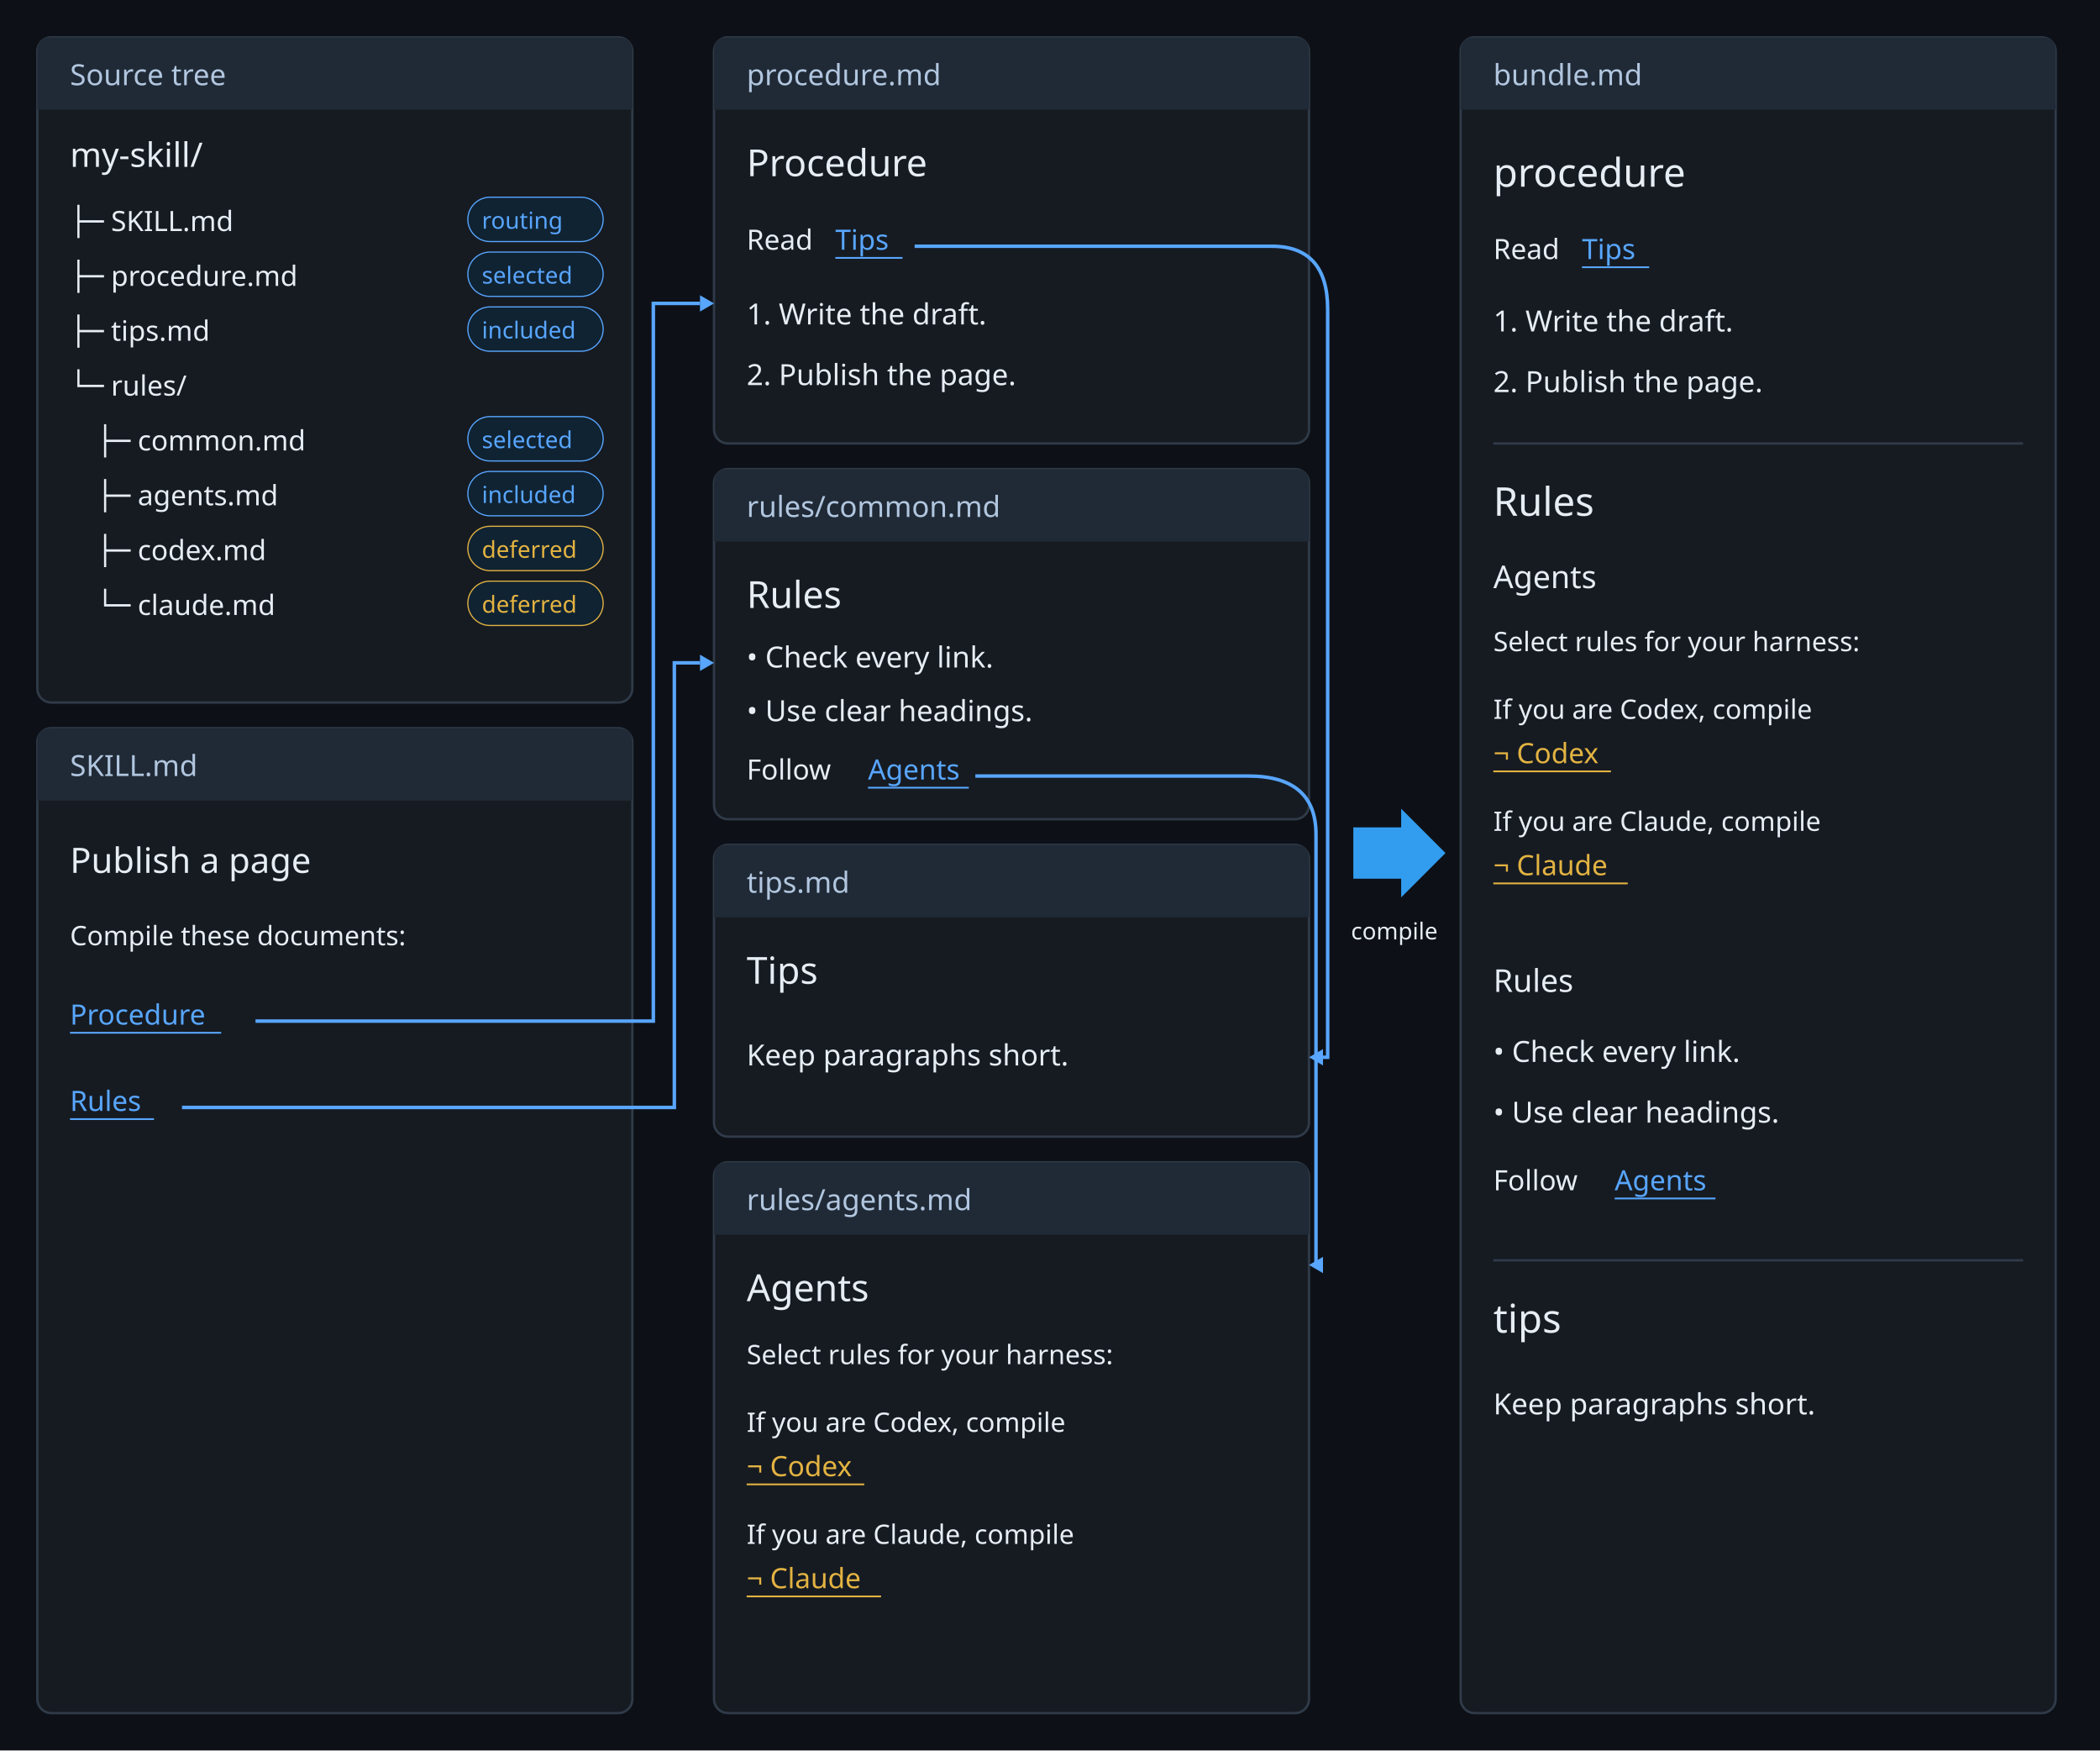
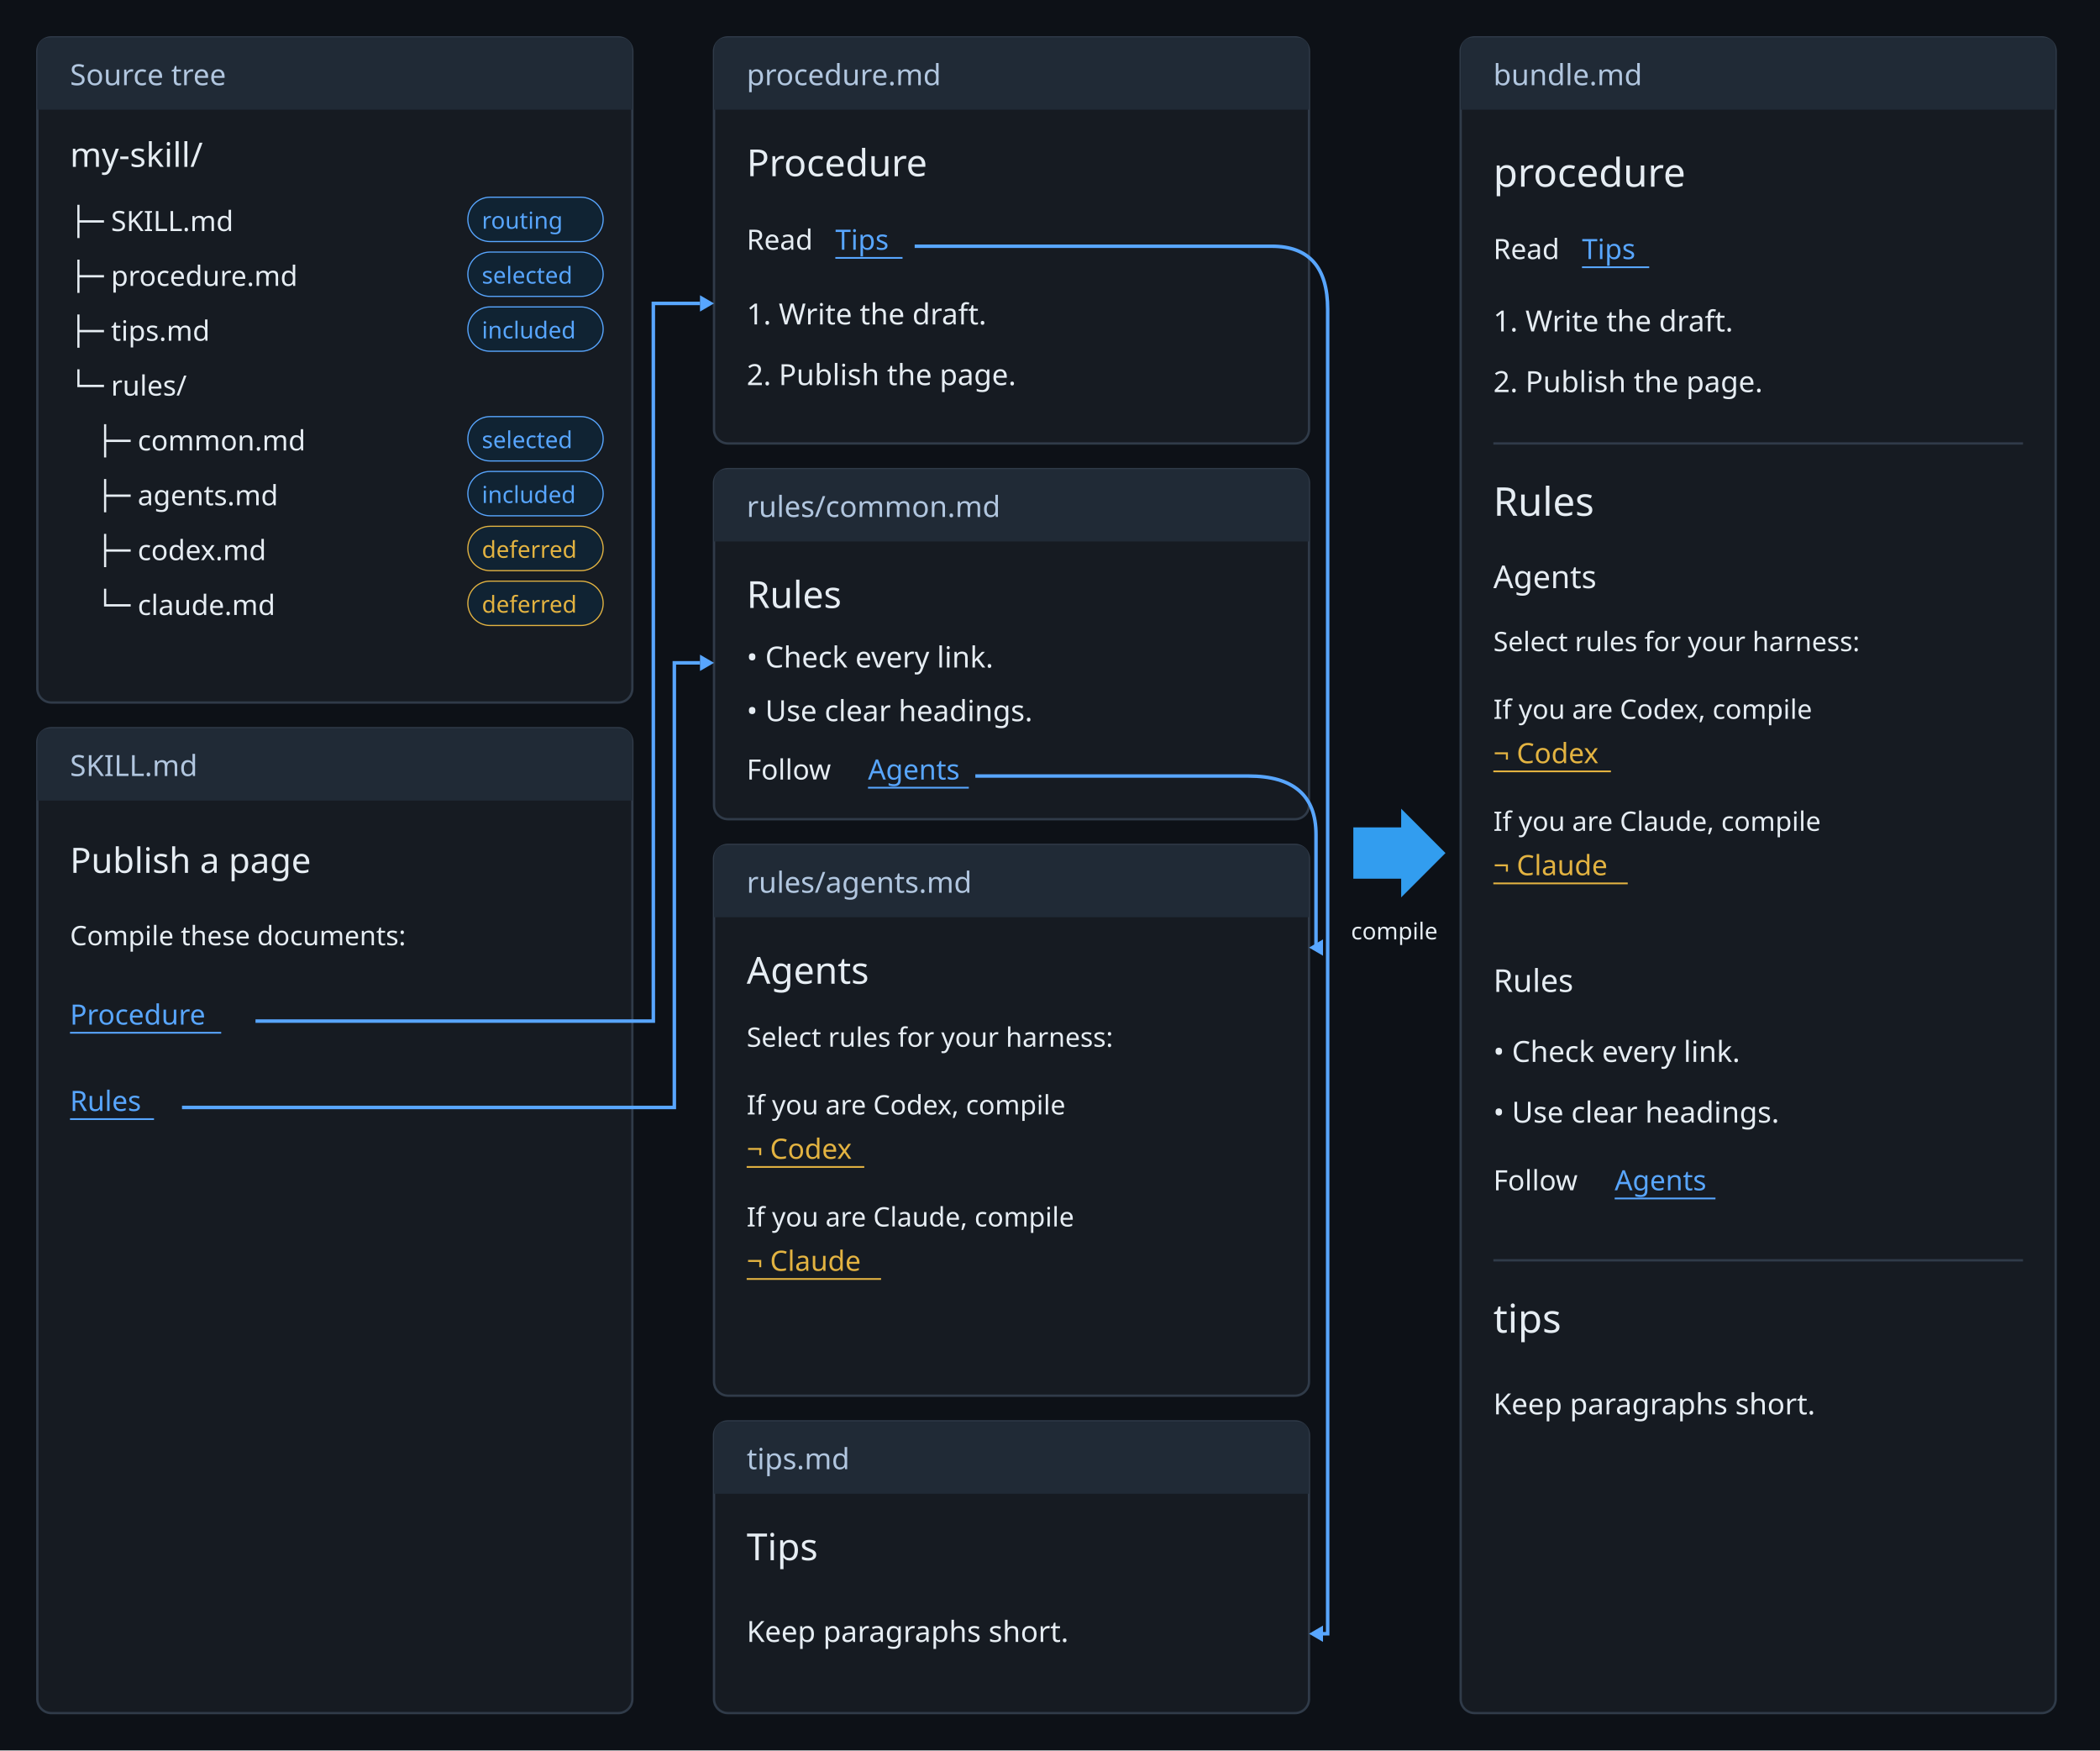
<svg xmlns="http://www.w3.org/2000/svg" width="1800" height="1500" viewBox="0 0 1800 1500" role="img" aria-labelledby="title description">
  <rect width="1800" height="1500" fill="#0d1117" />
  <g font-family="IBM Plex Mono" xml:space="preserve">
    <rect x="32" y="32" width="510" height="570" rx="12" fill="#161b22" stroke="#303b49" stroke-width="2" />
    <path d="M44 32 H530 Q542 32 542 44 V94 H32 V44 Q32 32 44 32" fill="#202a36" />
    <text x="60" y="73" font-size="25" fill="#b1c6df" font-weight="400">Source tree</text>
    <rect x="32" y="624" width="510" height="844" rx="12" fill="#161b22" stroke="#303b49" stroke-width="2" />
    <path d="M44 624 H530 Q542 624 542 636 V686 H32 V636 Q32 624 44 624" fill="#202a36" />
    <text x="60" y="665" font-size="25" fill="#b1c6df" font-weight="400">SKILL.md</text>
    <rect x="612" y="32" width="510" height="348" rx="12" fill="#161b22" stroke="#303b49" stroke-width="2" />
    <path d="M624 32 H1110 Q1122 32 1122 44 V94 H612 V44 Q612 32 624 32" fill="#202a36" />
    <text x="640" y="73" font-size="25" fill="#b1c6df" font-weight="400">procedure.md</text>
    <rect x="612" y="402" width="510" height="300" rx="12" fill="#161b22" stroke="#303b49" stroke-width="2" />
    <path d="M624 402 H1110 Q1122 402 1122 414 V464 H612 V414 Q612 402 624 402" fill="#202a36" />
    <text x="640" y="443" font-size="25" fill="#b1c6df" font-weight="400">rules/common.md</text>
-     <rect x="612" y="724" width="510" height="250" rx="12" fill="#161b22" stroke="#303b49" stroke-width="2" />
-     <path d="M624 724 H1110 Q1122 724 1122 736 V786 H612 V736 Q612 724 624 724" fill="#202a36" />
-     <text x="640" y="765" font-size="25" fill="#b1c6df" font-weight="400">tips.md</text>
-     <rect x="612" y="996" width="510" height="472" rx="12" fill="#161b22" stroke="#303b49" stroke-width="2" />
-     <path d="M624 996 H1110 Q1122 996 1122 1008 V1058 H612 V1008 Q612 996 624 996" fill="#202a36" />
-     <text x="640" y="1037" font-size="25" fill="#b1c6df" font-weight="400">rules/agents.md</text>
+     <g transform="translate(0,494)">
+       <rect x="612" y="724" width="510" height="250" rx="12" fill="#161b22" stroke="#303b49" stroke-width="2" />
+       <path d="M624 724 H1110 Q1122 724 1122 736 V786 H612 V736 Q612 724 624 724" fill="#202a36" />
+     </g>
+     <g transform="translate(0,494)">
+       <text x="640" y="765" font-size="25" fill="#b1c6df" font-weight="400">tips.md</text>
+     </g>
+     <g transform="translate(0,-272)">
+       <rect x="612" y="996" width="510" height="472" rx="12" fill="#161b22" stroke="#303b49" stroke-width="2" />
+       <path d="M624 996 H1110 Q1122 996 1122 1008 V1058 H612 V1008 Q612 996 624 996" fill="#202a36" />
+     </g>
+     <g transform="translate(0,-272)">
+       <text x="640" y="1037" font-size="25" fill="#b1c6df" font-weight="400">rules/agents.md</text>
+     </g>
    <rect x="1252" y="32" width="510" height="1436" rx="12" fill="#161b22" stroke="#303b49" stroke-width="2" />
    <path d="M1264 32 H1750 Q1762 32 1762 44 V94 H1252 V44 Q1252 32 1264 32" fill="#202a36" />
    <text x="1280" y="73" font-size="25" fill="#b1c6df" font-weight="400">bundle.md</text>
    <text x="60" y="143" font-size="29" fill="#e6edf3" font-weight="400">my-skill/</text>
    <text x="60" y="198" font-size="24" fill="#e6edf3">├─ SKILL.md</text>
    <rect x="401" y="169" width="116" height="38" rx="19" fill="#102333" stroke="#58a6ff" />
    <text x="413" y="196" font-size="20" fill="#58a6ff">routing</text>
    <text x="60" y="245" font-size="24" fill="#e6edf3">├─ procedure.md</text>
    <rect x="401" y="216" width="116" height="38" rx="19" fill="#102333" stroke="#58a6ff" />
    <text x="413" y="243" font-size="20" fill="#58a6ff">selected</text>
    <text x="60" y="292" font-size="24" fill="#e6edf3">├─ tips.md</text>
    <rect x="401" y="263" width="116" height="38" rx="19" fill="#102333" stroke="#58a6ff" />
    <text x="413" y="290" font-size="20" fill="#58a6ff">included</text>
    <text x="60" y="339" font-size="24" fill="#e6edf3">└─ rules/</text>
    <text x="60" y="386" font-size="24" fill="#e6edf3">   ├─ common.md</text>
    <rect x="401" y="357" width="116" height="38" rx="19" fill="#102333" stroke="#58a6ff" />
    <text x="413" y="384" font-size="20" fill="#58a6ff">selected</text>
    <text x="60" y="433" font-size="24" fill="#e6edf3">   ├─ agents.md</text>
    <rect x="401" y="404" width="116" height="38" rx="19" fill="#102333" stroke="#58a6ff" />
    <text x="413" y="431" font-size="20" fill="#58a6ff">included</text>
    <text x="60" y="480" font-size="24" fill="#e6edf3">   ├─ codex.md</text>
    <rect x="401" y="451" width="116" height="38" rx="19" fill="#102333" stroke="#e3b341" />
    <text x="413" y="478" font-size="20" fill="#e3b341">deferred</text>
    <text x="60" y="527" font-size="24" fill="#e6edf3">   └─ claude.md</text>
    <rect x="401" y="498" width="116" height="38" rx="19" fill="#102333" stroke="#e3b341" />
    <text x="413" y="525" font-size="20" fill="#e3b341">deferred</text>
    <text x="60" y="748" font-size="30" fill="#e6edf3" font-weight="500">Publish a page</text>
    <text x="60" y="810" font-size="23" fill="#e6edf3" font-weight="400">Compile these documents:</text>
    <text x="60" y="878" font-size="24" fill="#58a6ff" font-weight="400">Procedure</text>
    <path d="M60 885 h129.6" stroke="#58a6ff" stroke-width="1.5" />
    <text x="60" y="952" font-size="24" fill="#58a6ff" font-weight="400">Rules</text>
    <path d="M60 959 h72.0" stroke="#58a6ff" stroke-width="1.5" />
    <text x="640" y="151" font-size="32" fill="#e6edf3" font-weight="500">Procedure</text>
    <text x="640" y="214" font-size="24" fill="#e6edf3" font-weight="400">Read</text>
    <text x="716" y="214" font-size="24" fill="#58a6ff" font-weight="400">Tips</text>
    <path d="M716 221 h57.6" stroke="#58a6ff" stroke-width="1.5" />
    <text x="640" y="278" font-size="25" fill="#e6edf3" font-weight="400">1. Write the draft.</text>
    <text x="640" y="330" font-size="25" fill="#e6edf3" font-weight="400">2. Publish the page.</text>
    <text x="640" y="521" font-size="32" fill="#e6edf3" font-weight="500">Rules</text>
    <text x="640" y="572" font-size="25" fill="#e6edf3" font-weight="400">• Check every link.</text>
    <text x="640" y="618" font-size="25" fill="#e6edf3" font-weight="400">• Use clear headings.</text>
    <text x="640" y="668" font-size="24" fill="#e6edf3" font-weight="400">Follow</text>
    <text x="744" y="668" font-size="24" fill="#58a6ff" font-weight="400">Agents</text>
    <path d="M744 675 h86.4" stroke="#58a6ff" stroke-width="1.5" />
-     <text x="640" y="843" font-size="32" fill="#e6edf3" font-weight="500">Tips</text>
-     <text x="640" y="913" font-size="25" fill="#e6edf3" font-weight="400">Keep paragraphs short.</text>
-     <text x="640" y="1115" font-size="32" fill="#e6edf3" font-weight="500">Agents</text>
-     <text x="640" y="1169" font-size="23" fill="#e6edf3" font-weight="400">Select rules for your harness:</text>
-     <text x="640" y="1227" font-size="23" fill="#e6edf3" font-weight="400">If you are Codex, compile</text>
-     <text x="640" y="1265" font-size="24" fill="#e3b341" font-weight="400">¬ Codex</text>
-     <path d="M640 1272 h100.8" stroke="#e3b341" stroke-width="1.5" />
-     <text x="640" y="1323" font-size="23" fill="#e6edf3" font-weight="400">If you are Claude, compile</text>
-     <text x="640" y="1361" font-size="24" fill="#e3b341" font-weight="400">¬ Claude</text>
-     <path d="M640 1368 h115.2" stroke="#e3b341" stroke-width="1.5" />
+     <g transform="translate(0,494)">
+       <text x="640" y="843" font-size="32" fill="#e6edf3" font-weight="500">Tips</text>
+     </g>
+     <g transform="translate(0,494)">
+       <text x="640" y="913" font-size="25" fill="#e6edf3" font-weight="400">Keep paragraphs short.</text>
+     </g>
+     <g transform="translate(0,-272)">
+       <text x="640" y="1115" font-size="32" fill="#e6edf3" font-weight="500">Agents</text>
+     </g>
+     <g transform="translate(0,-272)">
+       <text x="640" y="1169" font-size="23" fill="#e6edf3" font-weight="400">Select rules for your harness:</text>
+     </g>
+     <g transform="translate(0,-272)">
+       <text x="640" y="1227" font-size="23" fill="#e6edf3" font-weight="400">If you are Codex, compile</text>
+     </g>
+     <g transform="translate(0,-272)">
+       <text x="640" y="1265" font-size="24" fill="#e3b341" font-weight="400">¬ Codex</text>
+     </g>
+     <g transform="translate(0,-272)">
+       <path d="M640 1272 h100.8" stroke="#e3b341" stroke-width="1.5" />
+     </g>
+     <g transform="translate(0,-272)">
+       <text x="640" y="1323" font-size="23" fill="#e6edf3" font-weight="400">If you are Claude, compile</text>
+     </g>
+     <g transform="translate(0,-272)">
+       <text x="640" y="1361" font-size="24" fill="#e3b341" font-weight="400">¬ Claude</text>
+     </g>
+     <g transform="translate(0,-272)">
+       <path d="M640 1368 h115.2" stroke="#e3b341" stroke-width="1.5" />
+     </g>
    <text x="1280" y="160" font-size="34" fill="#e6edf3" font-weight="500">procedure</text>
    <text x="1280" y="222" font-size="24" fill="#e6edf3" font-weight="400">Read</text>
    <text x="1356" y="222" font-size="24" fill="#58a6ff" font-weight="400">Tips</text>
    <path d="M1356 229 h57.6" stroke="#58a6ff" stroke-width="1.5" />
    <text x="1280" y="284" font-size="25" fill="#e6edf3" font-weight="400">1. Write the draft.</text>
    <text x="1280" y="336" font-size="25" fill="#e6edf3" font-weight="400">2. Publish the page.</text>
    <path d="M1280 380 H1734" stroke="#303b49" stroke-width="2" />
    <text x="1280" y="442" font-size="34" fill="#e6edf3">Rules</text>
    <text x="1280" y="504" font-size="27" fill="#e6edf3">Agents</text>
    <text x="1280" y="558" font-size="23" fill="#e6edf3">Select rules for your harness:</text>
    <text x="1280" y="616" font-size="23" fill="#e6edf3">If you are Codex, compile</text>
    <text x="1280" y="654" font-size="24" fill="#e3b341">¬ Codex</text>
    <path d="M1280 661 h100.8" stroke="#e3b341" stroke-width="1.5" />
    <text x="1280" y="712" font-size="23" fill="#e6edf3">If you are Claude, compile</text>
    <text x="1280" y="750" font-size="24" fill="#e3b341">¬ Claude</text>
    <path d="M1280 757 h115.2" stroke="#e3b341" stroke-width="1.5" />
    <text x="1280" y="850" font-size="27" fill="#e6edf3">Rules</text>
    <text x="1280" y="910" font-size="25" fill="#e6edf3">• Check every link.</text>
    <text x="1280" y="962" font-size="25" fill="#e6edf3">• Use clear headings.</text>
    <text x="1280" y="1020" font-size="24" fill="#e6edf3">Follow</text>
    <text x="1384" y="1020" font-size="24" fill="#58a6ff">Agents</text>
    <path d="M1384 1027 h86.4" stroke="#58a6ff" stroke-width="1.5" />
    <path d="M1280 1080 H1734" stroke="#303b49" stroke-width="2" />
    <text x="1280" y="1142" font-size="34" fill="#e6edf3" font-weight="500">tips</text>
    <text x="1280" y="1212" font-size="25" fill="#e6edf3" font-weight="400">Keep paragraphs short.</text>
    <path d="M219 875 H560 V260 H600" fill="none" stroke="#58a6ff" stroke-width="3" />
    <path d="M600 253 L612 260 L600 267 Z" fill="#58a6ff" />
    <path d="M156 949 H578 V568 H600" fill="none" stroke="#58a6ff" stroke-width="3" />
    <path d="M600 561 L612 568 L600 575 Z" fill="#58a6ff" />
-     <path d="M784 211 H1090 Q1138 211 1138 265 V906 H1134" fill="none" stroke="#58a6ff" stroke-width="3" />
-     <path d="M1134 899 L1122 906 L1134 913 Z" fill="#58a6ff" />
-     <path d="M836 665 H1070 Q1128 665 1128 715 V1084 H1134" fill="none" stroke="#58a6ff" stroke-width="3" />
-     <path d="M1134 1077 L1122 1084 L1134 1091 Z" fill="#58a6ff" />
+     <path d="M784 211 H1090 Q1138 211 1138 265 V1400 H1134" fill="none" stroke="#58a6ff" stroke-width="3" />
+     <path d="M1134 1393 L1122 1400 L1134 1407 Z" fill="#58a6ff" />
+     <path d="M836 665 H1070 Q1128 665 1128 715 V812 H1134" fill="none" stroke="#58a6ff" stroke-width="3" />
+     <path d="M1134 805 L1122 812 L1134 819 Z" fill="#58a6ff" />
    <path d="M1160 709 H1201 V693 L1239 731 L1201 769 V753 H1160Z" fill="#329def" />
    <text x="1158" y="805" font-size="20" fill="#e6edf3" font-weight="400">compile</text>
  </g>
</svg>
